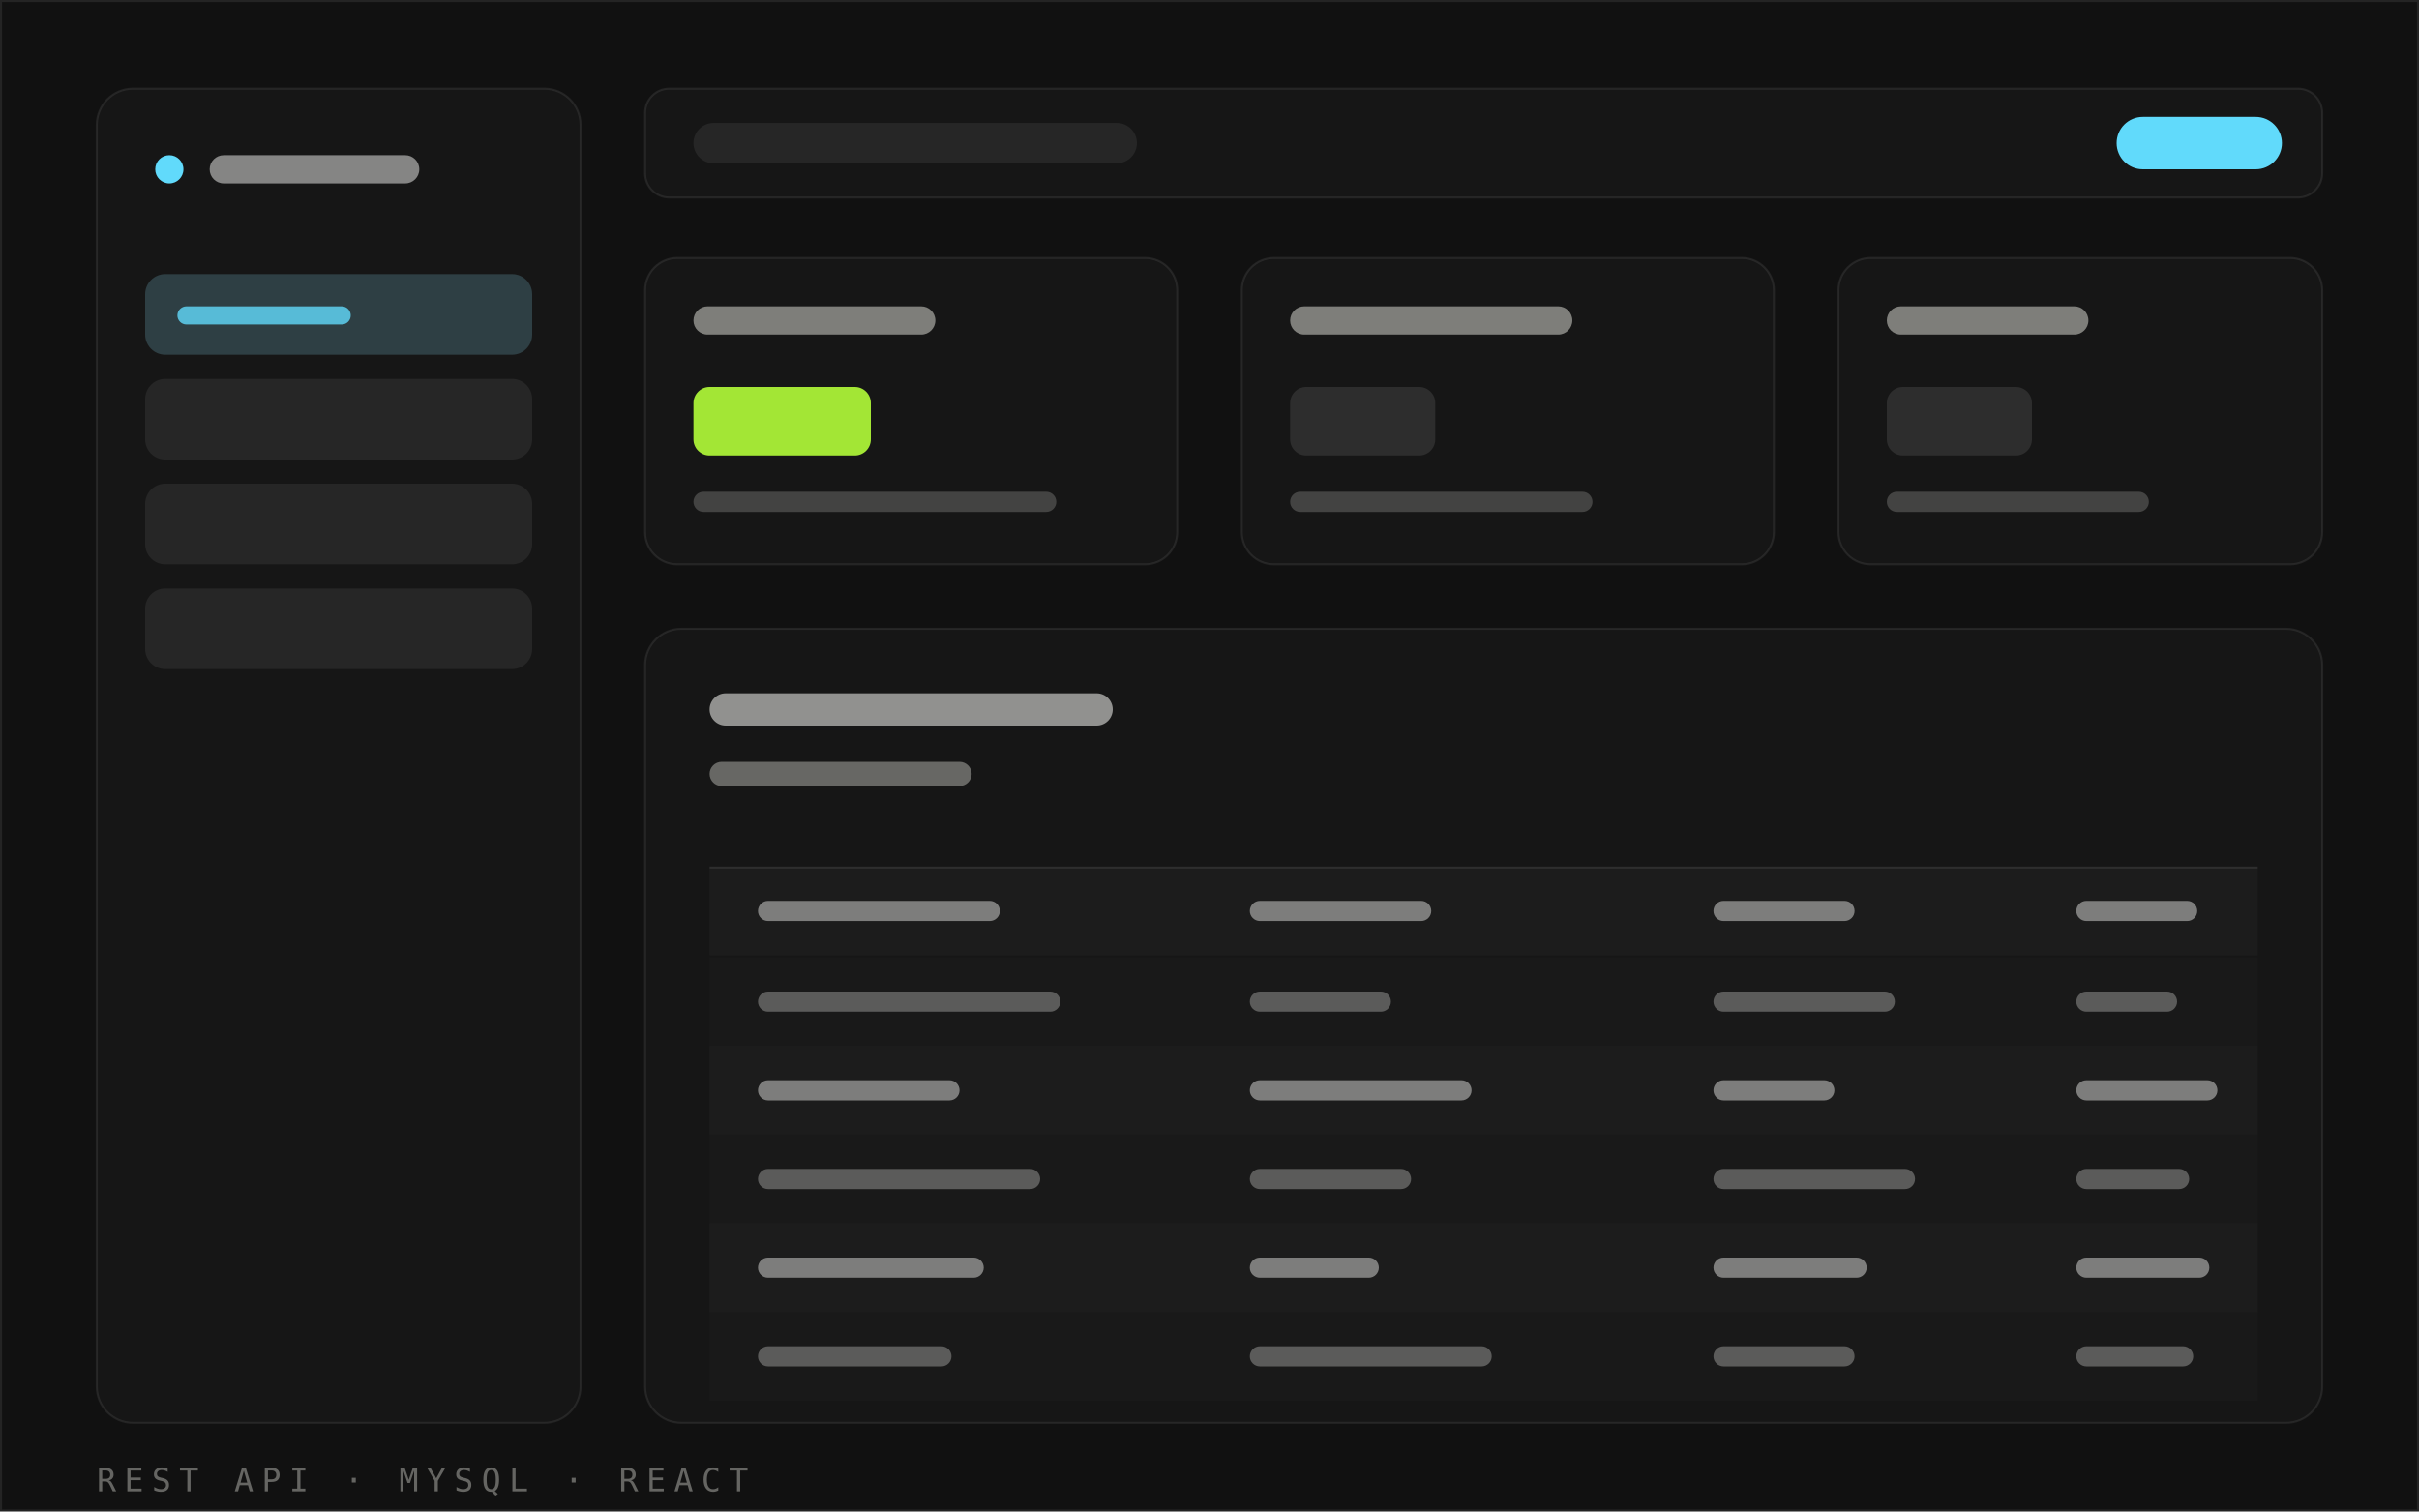
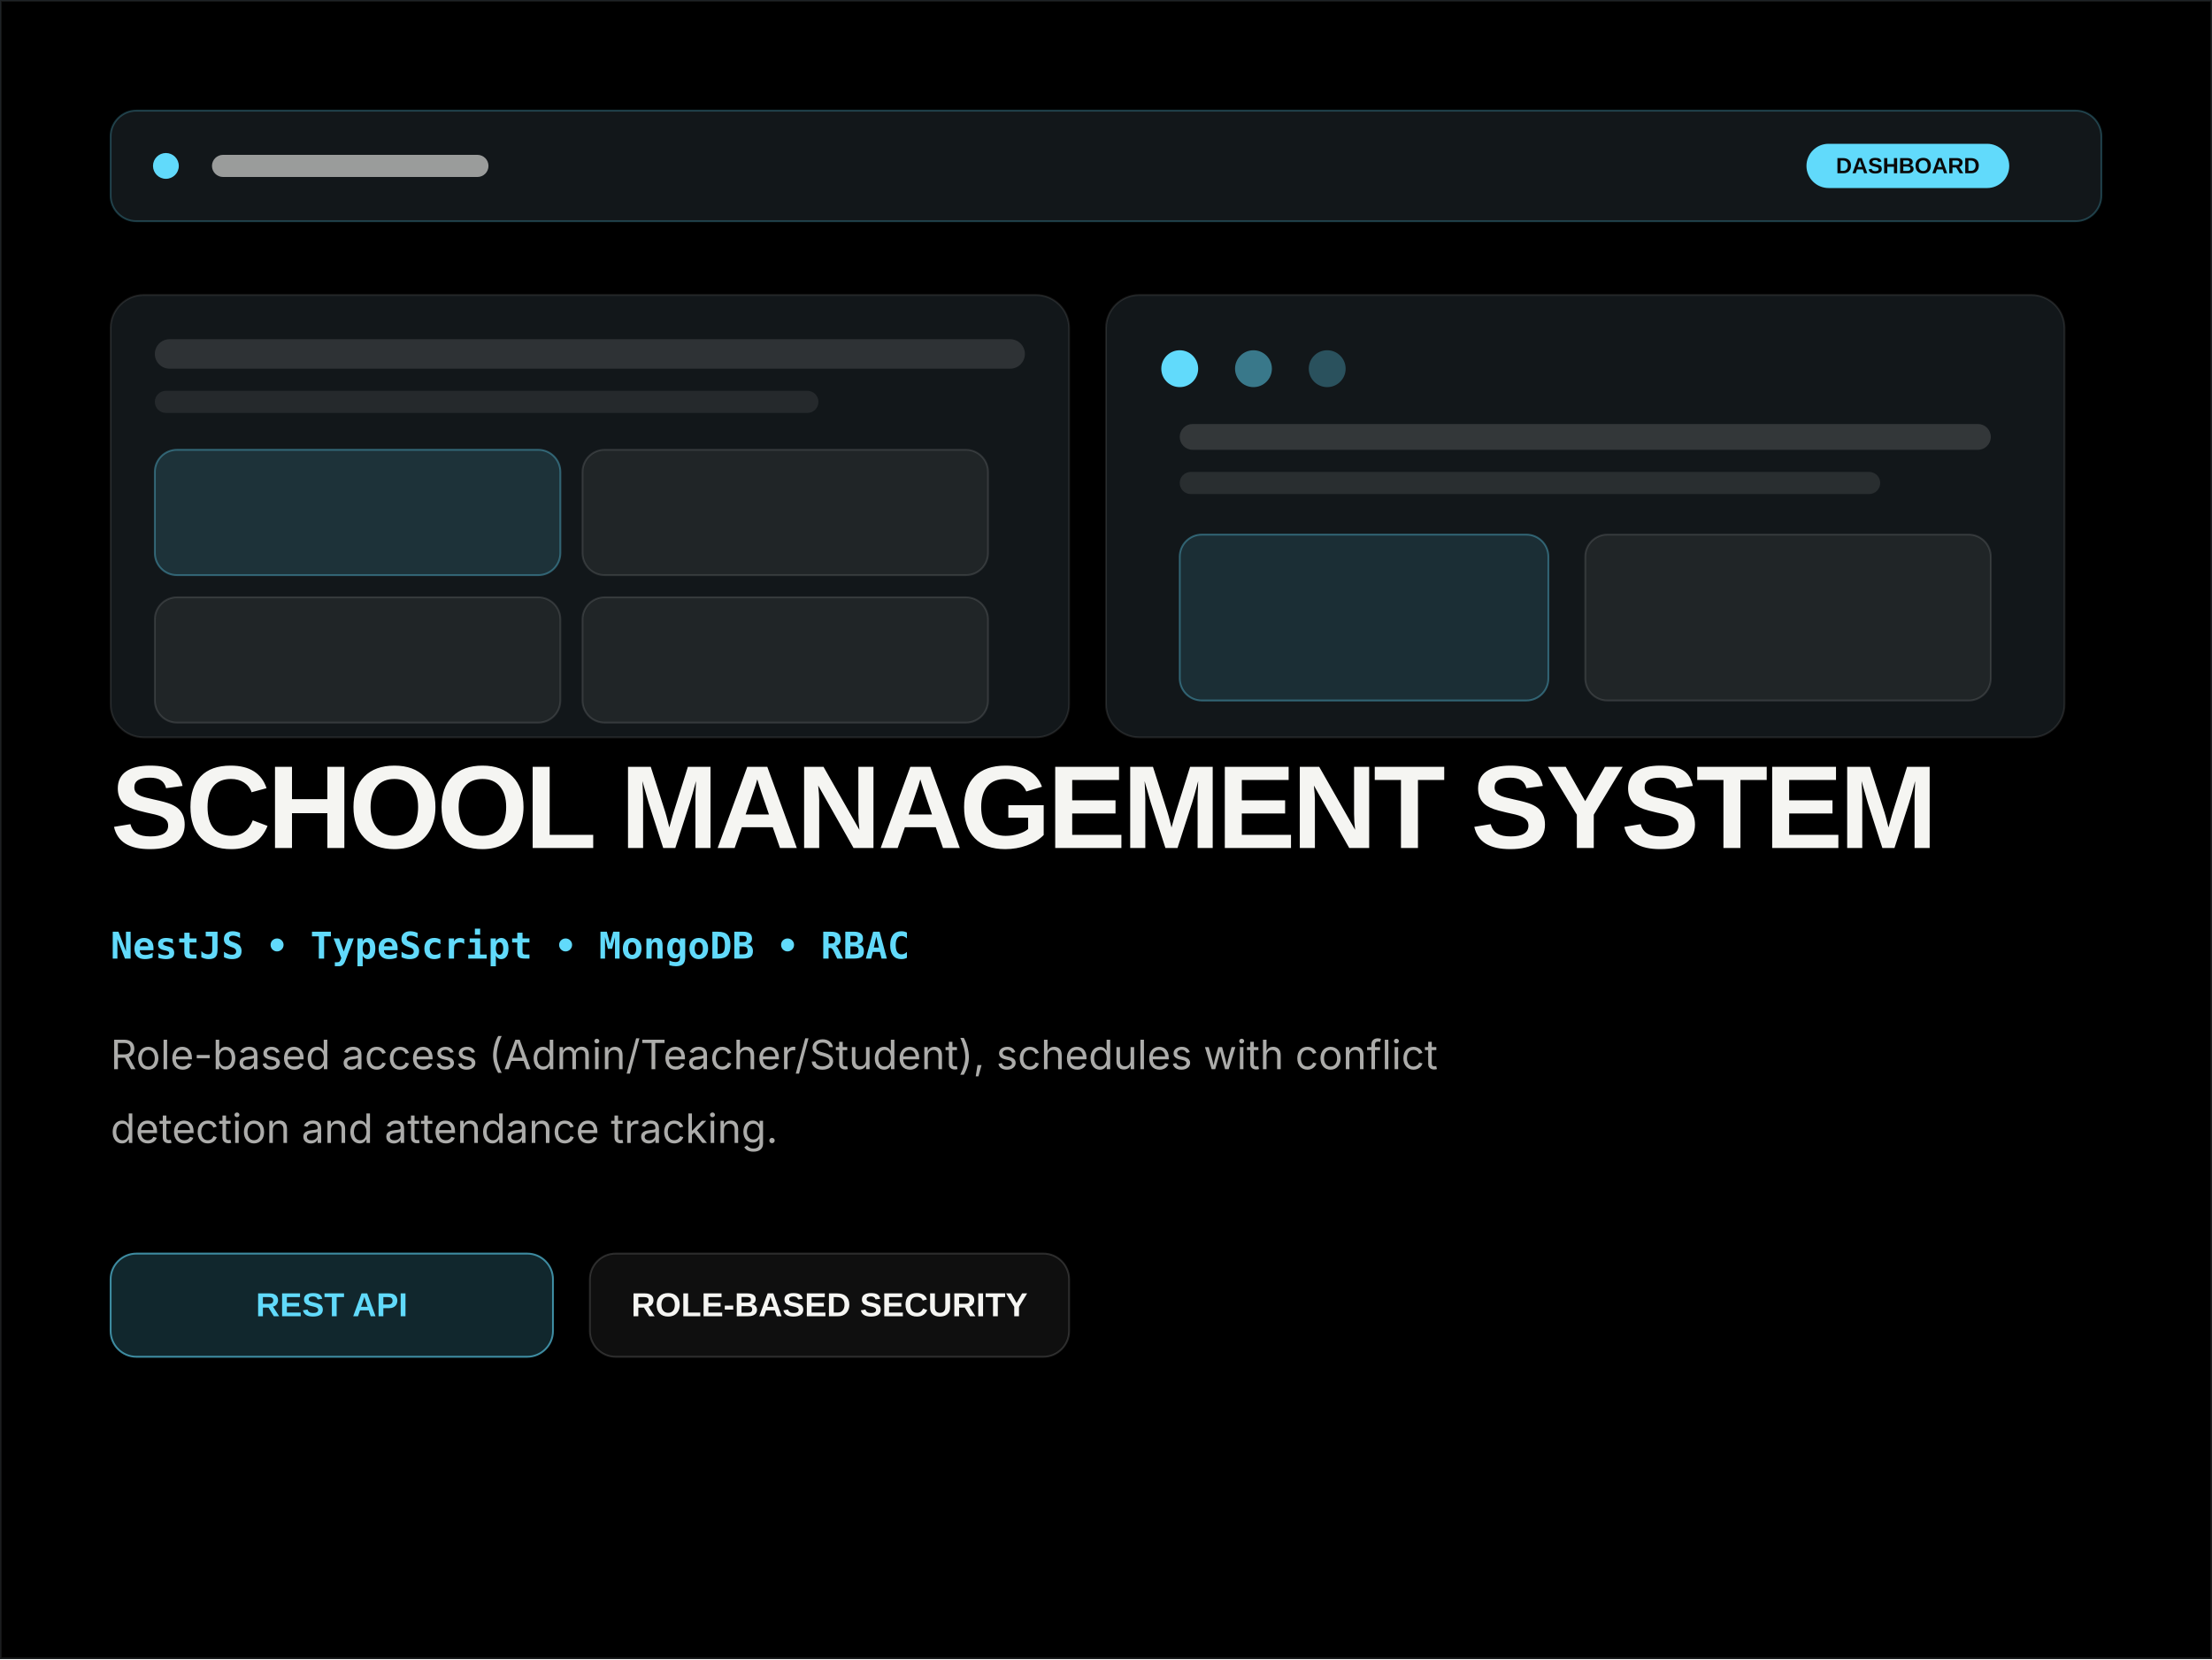
- <svg xmlns="http://www.w3.org/2000/svg" width="1200" height="750" viewBox="0 0 1200 750" fill="none">
-   <rect width="1200" height="750" fill="#111111" />
-   <rect x="0.5" y="0.5" width="1199" height="749" stroke="rgba(255,255,255,0.08)" />
-   <rect x="48" y="44" width="240" height="662" rx="18" fill="#161616" stroke="rgba(255,255,255,0.08)" />
-   <circle cx="84" cy="84" r="7" fill="#61DAFB" />
-   <rect x="104" y="77" width="104" height="14" rx="7" fill="rgba(245,245,242,0.5)" />
-   <g fill="rgba(255,255,255,0.07)">
-     <rect x="72" y="136" width="192" height="40" rx="10" />
-     <rect x="72" y="188" width="192" height="40" rx="10" />
-     <rect x="72" y="240" width="192" height="40" rx="10" />
-     <rect x="72" y="292" width="192" height="40" rx="10" />
+ <svg xmlns="http://www.w3.org/2000/svg" width="1200" height="900" viewBox="0 0 1200 900">
+   <defs>
+     <linearGradient id="bg2" x1="0" y1="0" x2="0" y2="900" gradientUnits="userSpaceOnUse">
+       <stop offset="0" stop-color="#0C1013" />
+       <stop offset="1" stop-color="#080B0D" />
+     </linearGradient>
+   </defs>
+   <rect width="1200" height="900" fill="url(#bg2)" />
+   <rect x="0.5" y="0.5" width="1199" height="899" stroke="rgba(255,255,255,0.08)" />
+   <rect x="60" y="60" width="1080" height="60" rx="14" fill="#12171A" stroke="rgba(97,218,251,0.25)" />
+   <circle cx="90" cy="90" r="7" fill="#61DAFB" />
+   <rect x="115" y="84" width="150" height="12" rx="6" fill="rgba(245,245,242,0.6)" />
+   <rect x="980" y="78" width="110" height="24" rx="12" fill="#61DAFB" />
+   <text x="1035" y="94" fill="#0A0A0A" font-family="Inter Tight, Arial" font-size="12" font-weight="800" text-anchor="middle">DASHBOARD</text>
+   <g>
+     <rect x="60" y="160" width="520" height="240" rx="18" fill="#12171A" stroke="rgba(255,255,255,0.1)" />
+     <rect x="84" y="184" width="472" height="16" rx="8" fill="rgba(255,255,255,0.12)" />
+     <rect x="84" y="212" width="360" height="12" rx="6" fill="rgba(255,255,255,0.08)" />
+     <rect x="84" y="244" width="220" height="68" rx="12" fill="rgba(97,218,251,0.14)" stroke="rgba(97,218,251,0.35)" />
+     <rect x="316" y="244" width="220" height="68" rx="12" fill="rgba(255,255,255,0.06)" stroke="rgba(255,255,255,0.12)" />
+     <rect x="84" y="324" width="220" height="68" rx="12" fill="rgba(255,255,255,0.06)" stroke="rgba(255,255,255,0.12)" />
+     <rect x="316" y="324" width="220" height="68" rx="12" fill="rgba(255,255,255,0.06)" stroke="rgba(255,255,255,0.12)" />
  </g>
-   <rect x="72" y="136" width="192" height="40" rx="10" fill="rgba(97,218,251,0.14)" />
-   <rect x="88" y="152" width="86" height="9" rx="4.5" fill="#61DAFB" opacity="0.8" />
-   <rect x="320" y="44" width="832" height="54" rx="12" fill="#161616" stroke="rgba(255,255,255,0.08)" />
-   <rect x="344" y="61" width="220" height="20" rx="10" fill="rgba(255,255,255,0.07)" />
-   <rect x="1050" y="58" width="82" height="26" rx="13" fill="#61DAFB" />
  <g>
-     <rect x="320" y="128" width="264" height="152" rx="16" fill="#161616" stroke="rgba(255,255,255,0.08)" />
-     <rect x="344" y="152" width="120" height="14" rx="7" fill="rgba(138,138,133,0.9)" />
-     <rect x="344" y="192" width="88" height="34" rx="8" fill="#A3E635" />
-     <rect x="344" y="244" width="180" height="10" rx="5" fill="rgba(245,245,242,0.2)" />
-     <rect x="616" y="128" width="264" height="152" rx="16" fill="#161616" stroke="rgba(255,255,255,0.08)" />
-     <rect x="640" y="152" width="140" height="14" rx="7" fill="rgba(138,138,133,0.9)" />
-     <rect x="640" y="192" width="72" height="34" rx="8" fill="rgba(255,255,255,0.1)" />
-     <rect x="640" y="244" width="150" height="10" rx="5" fill="rgba(245,245,242,0.2)" />
-     <rect x="912" y="128" width="240" height="152" rx="16" fill="#161616" stroke="rgba(255,255,255,0.08)" />
-     <rect x="936" y="152" width="100" height="14" rx="7" fill="rgba(138,138,133,0.9)" />
-     <rect x="936" y="192" width="72" height="34" rx="8" fill="rgba(255,255,255,0.1)" />
-     <rect x="936" y="244" width="130" height="10" rx="5" fill="rgba(245,245,242,0.2)" />
+     <rect x="600" y="160" width="520" height="240" rx="18" fill="#12171A" stroke="rgba(255,255,255,0.1)" />
+     <circle cx="640" cy="200" r="10" fill="#61DAFB" />
+     <circle cx="680" cy="200" r="10" fill="rgba(97,218,251,0.5)" />
+     <circle cx="720" cy="200" r="10" fill="rgba(97,218,251,0.3)" />
+     <rect x="640" y="230" width="440" height="14" rx="7" fill="rgba(255,255,255,0.14)" />
+     <rect x="640" y="256" width="380" height="12" rx="6" fill="rgba(255,255,255,0.1)" />
+     <rect x="640" y="290" width="200" height="90" rx="12" fill="rgba(97,218,251,0.12)" stroke="rgba(97,218,251,0.35)" />
+     <rect x="860" y="290" width="220" height="90" rx="12" fill="rgba(255,255,255,0.06)" stroke="rgba(255,255,255,0.12)" />
  </g>
-   <rect x="320" y="312" width="832" height="394" rx="18" fill="#161616" stroke="rgba(255,255,255,0.08)" />
-   <rect x="352" y="344" width="200" height="16" rx="8" fill="rgba(245,245,242,0.55)" />
-   <rect x="352" y="378" width="130" height="12" rx="6" fill="rgba(138,138,133,0.7)" />
-   <g>
-     <rect x="352" y="430" width="768" height="1" fill="rgba(255,255,255,0.08)" />
-     <rect x="352" y="430" width="768" height="44" fill="rgba(255,255,255,0.03)" />
-     <g fill="rgba(245,245,242,0.45)">
-       <rect x="376" y="447" width="120" height="10" rx="5" />
-       <rect x="620" y="447" width="90" height="10" rx="5" />
-       <rect x="850" y="447" width="70" height="10" rx="5" />
-       <rect x="1030" y="447" width="60" height="10" rx="5" />
-     </g>
-     <rect x="352" y="475" width="768" height="44" fill="rgba(255,255,255,0.015)" />
-     <g fill="rgba(245,245,242,0.3)">
-       <rect x="376" y="492" width="150" height="10" rx="5" />
-       <rect x="620" y="492" width="70" height="10" rx="5" />
-       <rect x="850" y="492" width="90" height="10" rx="5" />
-       <rect x="1030" y="492" width="50" height="10" rx="5" />
-     </g>
-     <rect x="352" y="519" width="768" height="44" fill="rgba(255,255,255,0.03)" />
-     <g fill="rgba(245,245,242,0.45)">
-       <rect x="376" y="536" width="100" height="10" rx="5" />
-       <rect x="620" y="536" width="110" height="10" rx="5" />
-       <rect x="850" y="536" width="60" height="10" rx="5" />
-       <rect x="1030" y="536" width="70" height="10" rx="5" />
-     </g>
-     <rect x="352" y="563" width="768" height="44" fill="rgba(255,255,255,0.015)" />
-     <g fill="rgba(245,245,242,0.3)">
-       <rect x="376" y="580" width="140" height="10" rx="5" />
-       <rect x="620" y="580" width="80" height="10" rx="5" />
-       <rect x="850" y="580" width="100" height="10" rx="5" />
-       <rect x="1030" y="580" width="56" height="10" rx="5" />
-     </g>
-     <rect x="352" y="607" width="768" height="44" fill="rgba(255,255,255,0.03)" />
-     <g fill="rgba(245,245,242,0.45)">
-       <rect x="376" y="624" width="112" height="10" rx="5" />
-       <rect x="620" y="624" width="64" height="10" rx="5" />
-       <rect x="850" y="624" width="76" height="10" rx="5" />
-       <rect x="1030" y="624" width="66" height="10" rx="5" />
-     </g>
-     <rect x="352" y="651" width="768" height="44" fill="rgba(255,255,255,0.015)" />
-     <g fill="rgba(245,245,242,0.3)">
-       <rect x="376" y="668" width="96" height="10" rx="5" />
-       <rect x="620" y="668" width="120" height="10" rx="5" />
-       <rect x="850" y="668" width="70" height="10" rx="5" />
-       <rect x="1030" y="668" width="58" height="10" rx="5" />
-     </g>
-   </g>
-   <text x="48" y="740" font-family="monospace" font-size="16" letter-spacing="4" fill="rgba(138,138,133,0.7)">REST API · MYSQL · REACT</text>
+   <text x="60" y="460" fill="#F5F5F2" font-family="Inter Tight, Arial Black, Arial" font-size="64" font-weight="800" letter-spacing="-2px">SCHOOL MANAGEMENT SYSTEM</text>
+   <text x="60" y="520" fill="#61DAFB" font-family="JetBrains Mono, monospace" font-size="20" font-weight="600">NestJS • TypeScript • MongoDB • RBAC</text>
+   <text x="60" y="580" fill="rgba(245,245,242,0.7)" font-family="Inter, Arial" font-size="22" line-height="34">Role-based access (Admin/Teacher/Student), schedules with conflict</text>
+   <text x="60" y="620" fill="rgba(245,245,242,0.7)" font-family="Inter, Arial" font-size="22" line-height="34">detection and attendance tracking.</text>
+   <rect x="60" y="680" width="240" height="56" rx="14" fill="rgba(97,218,251,0.18)" stroke="rgba(97,218,251,0.6)" />
+   <text x="180" y="714" fill="#61DAFB" font-family="Inter Tight, Arial" font-size="18" font-weight="800" text-anchor="middle">REST API</text>
+   <rect x="320" y="680" width="260" height="56" rx="14" fill="rgba(255,255,255,0.06)" stroke="rgba(255,255,255,0.15)" />
+   <text x="450" y="714" fill="#F5F5F2" font-family="Inter Tight, Arial" font-size="18" font-weight="800" text-anchor="middle">ROLE-BASED SECURITY</text>
</svg>
